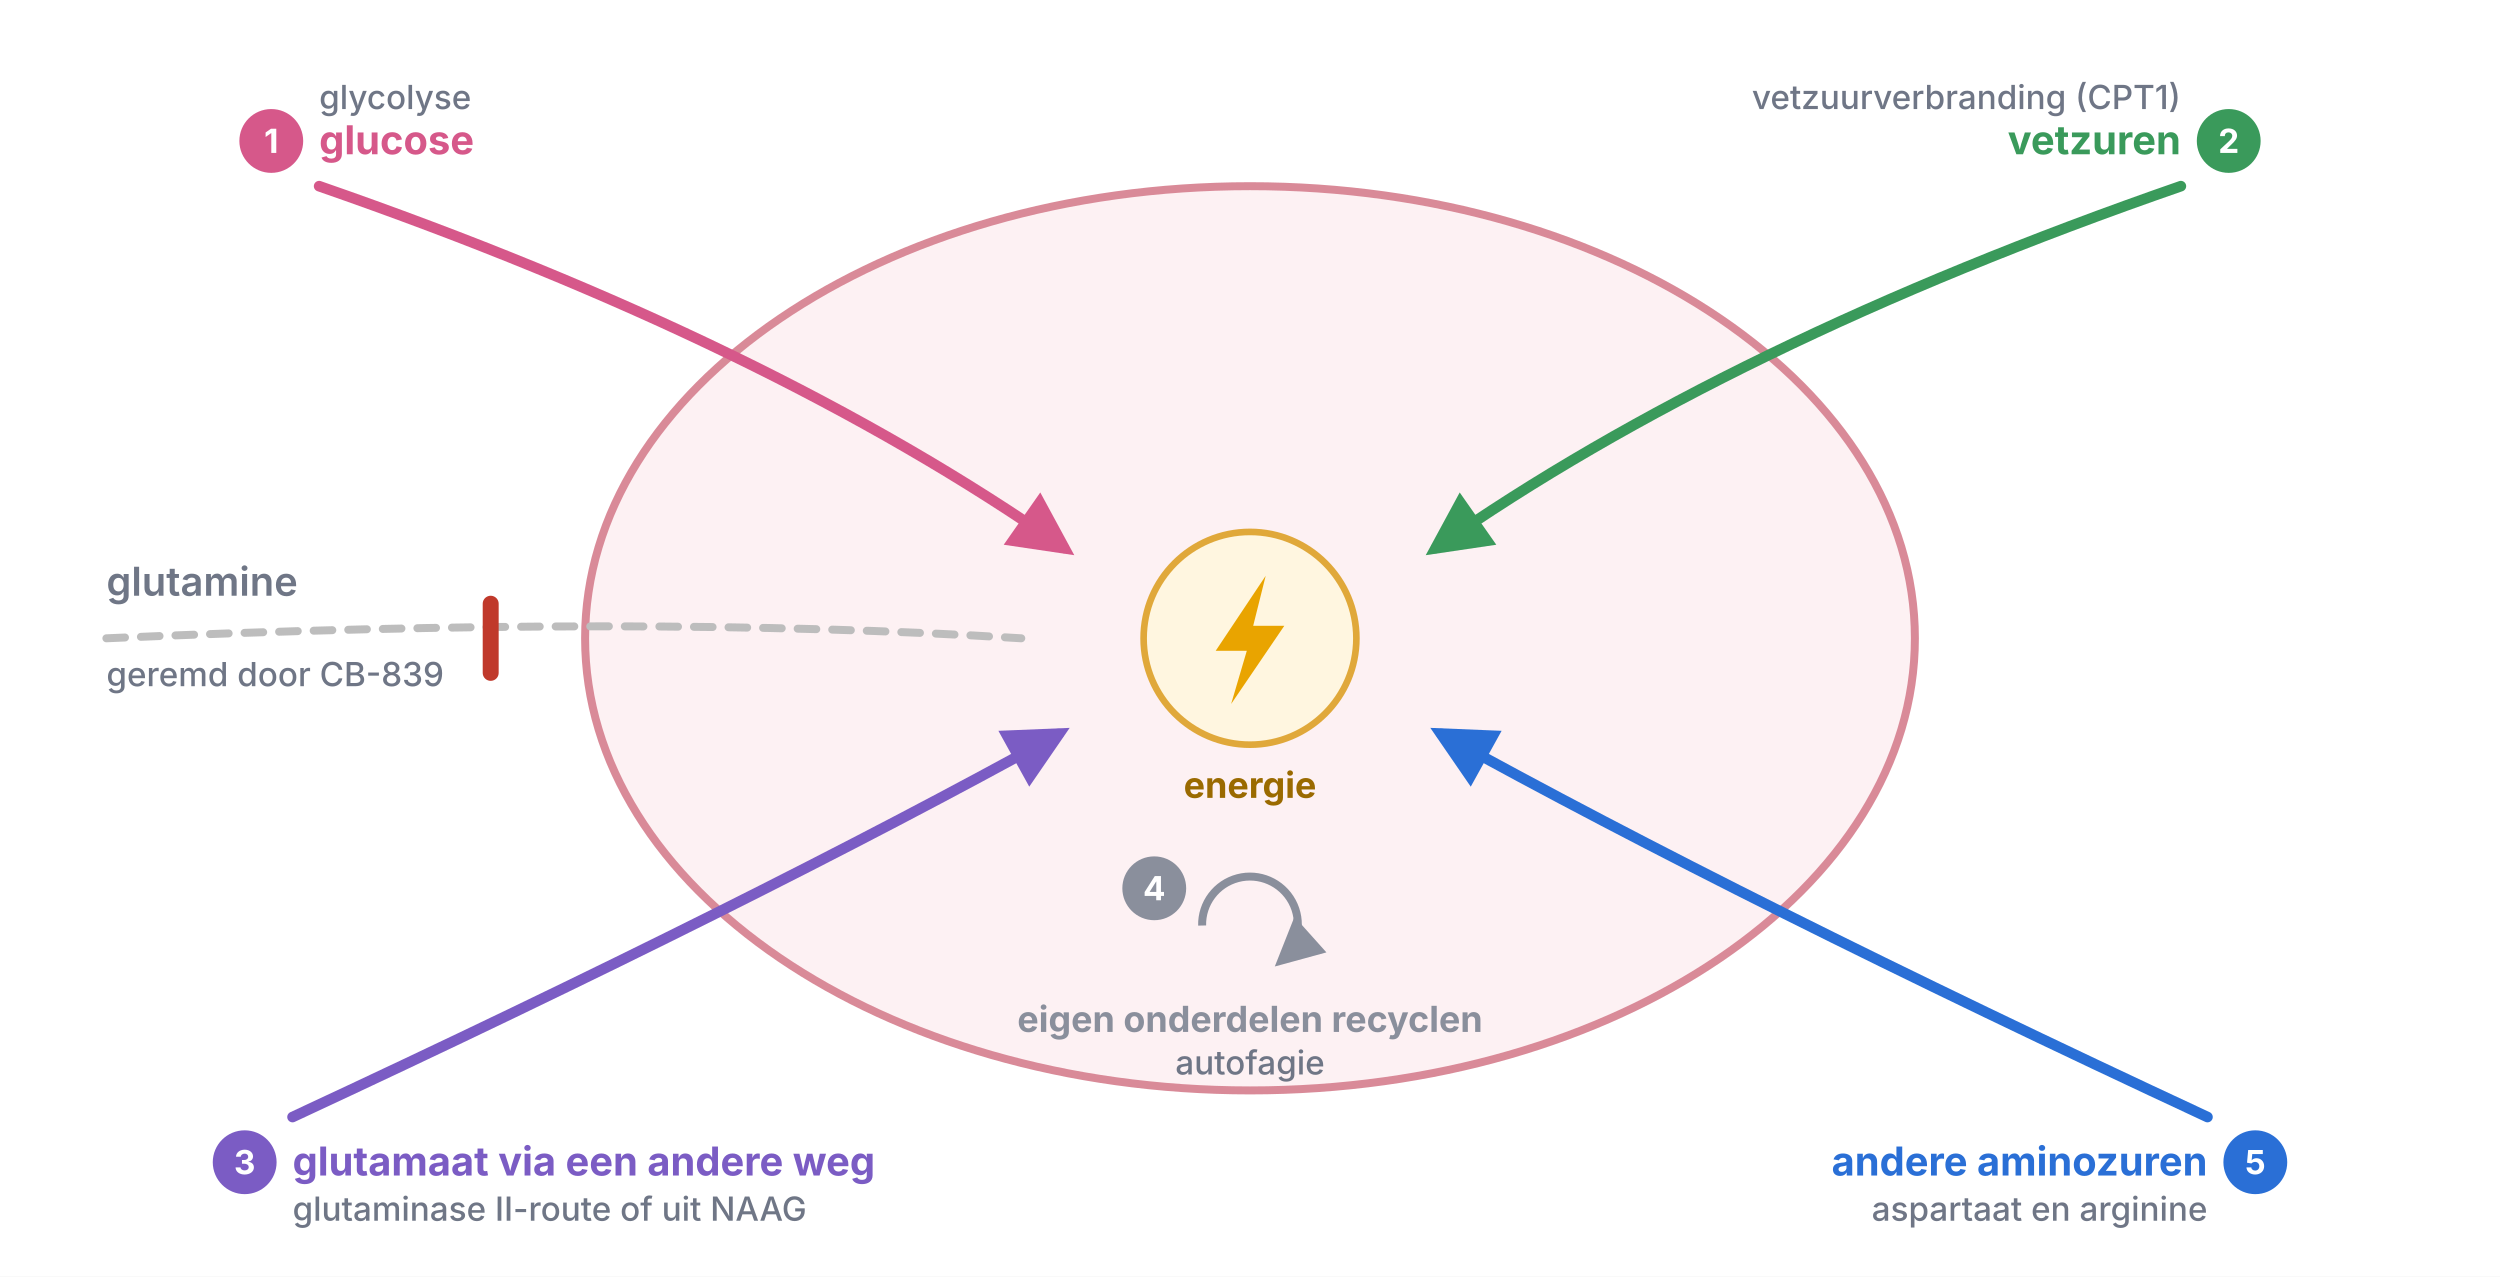
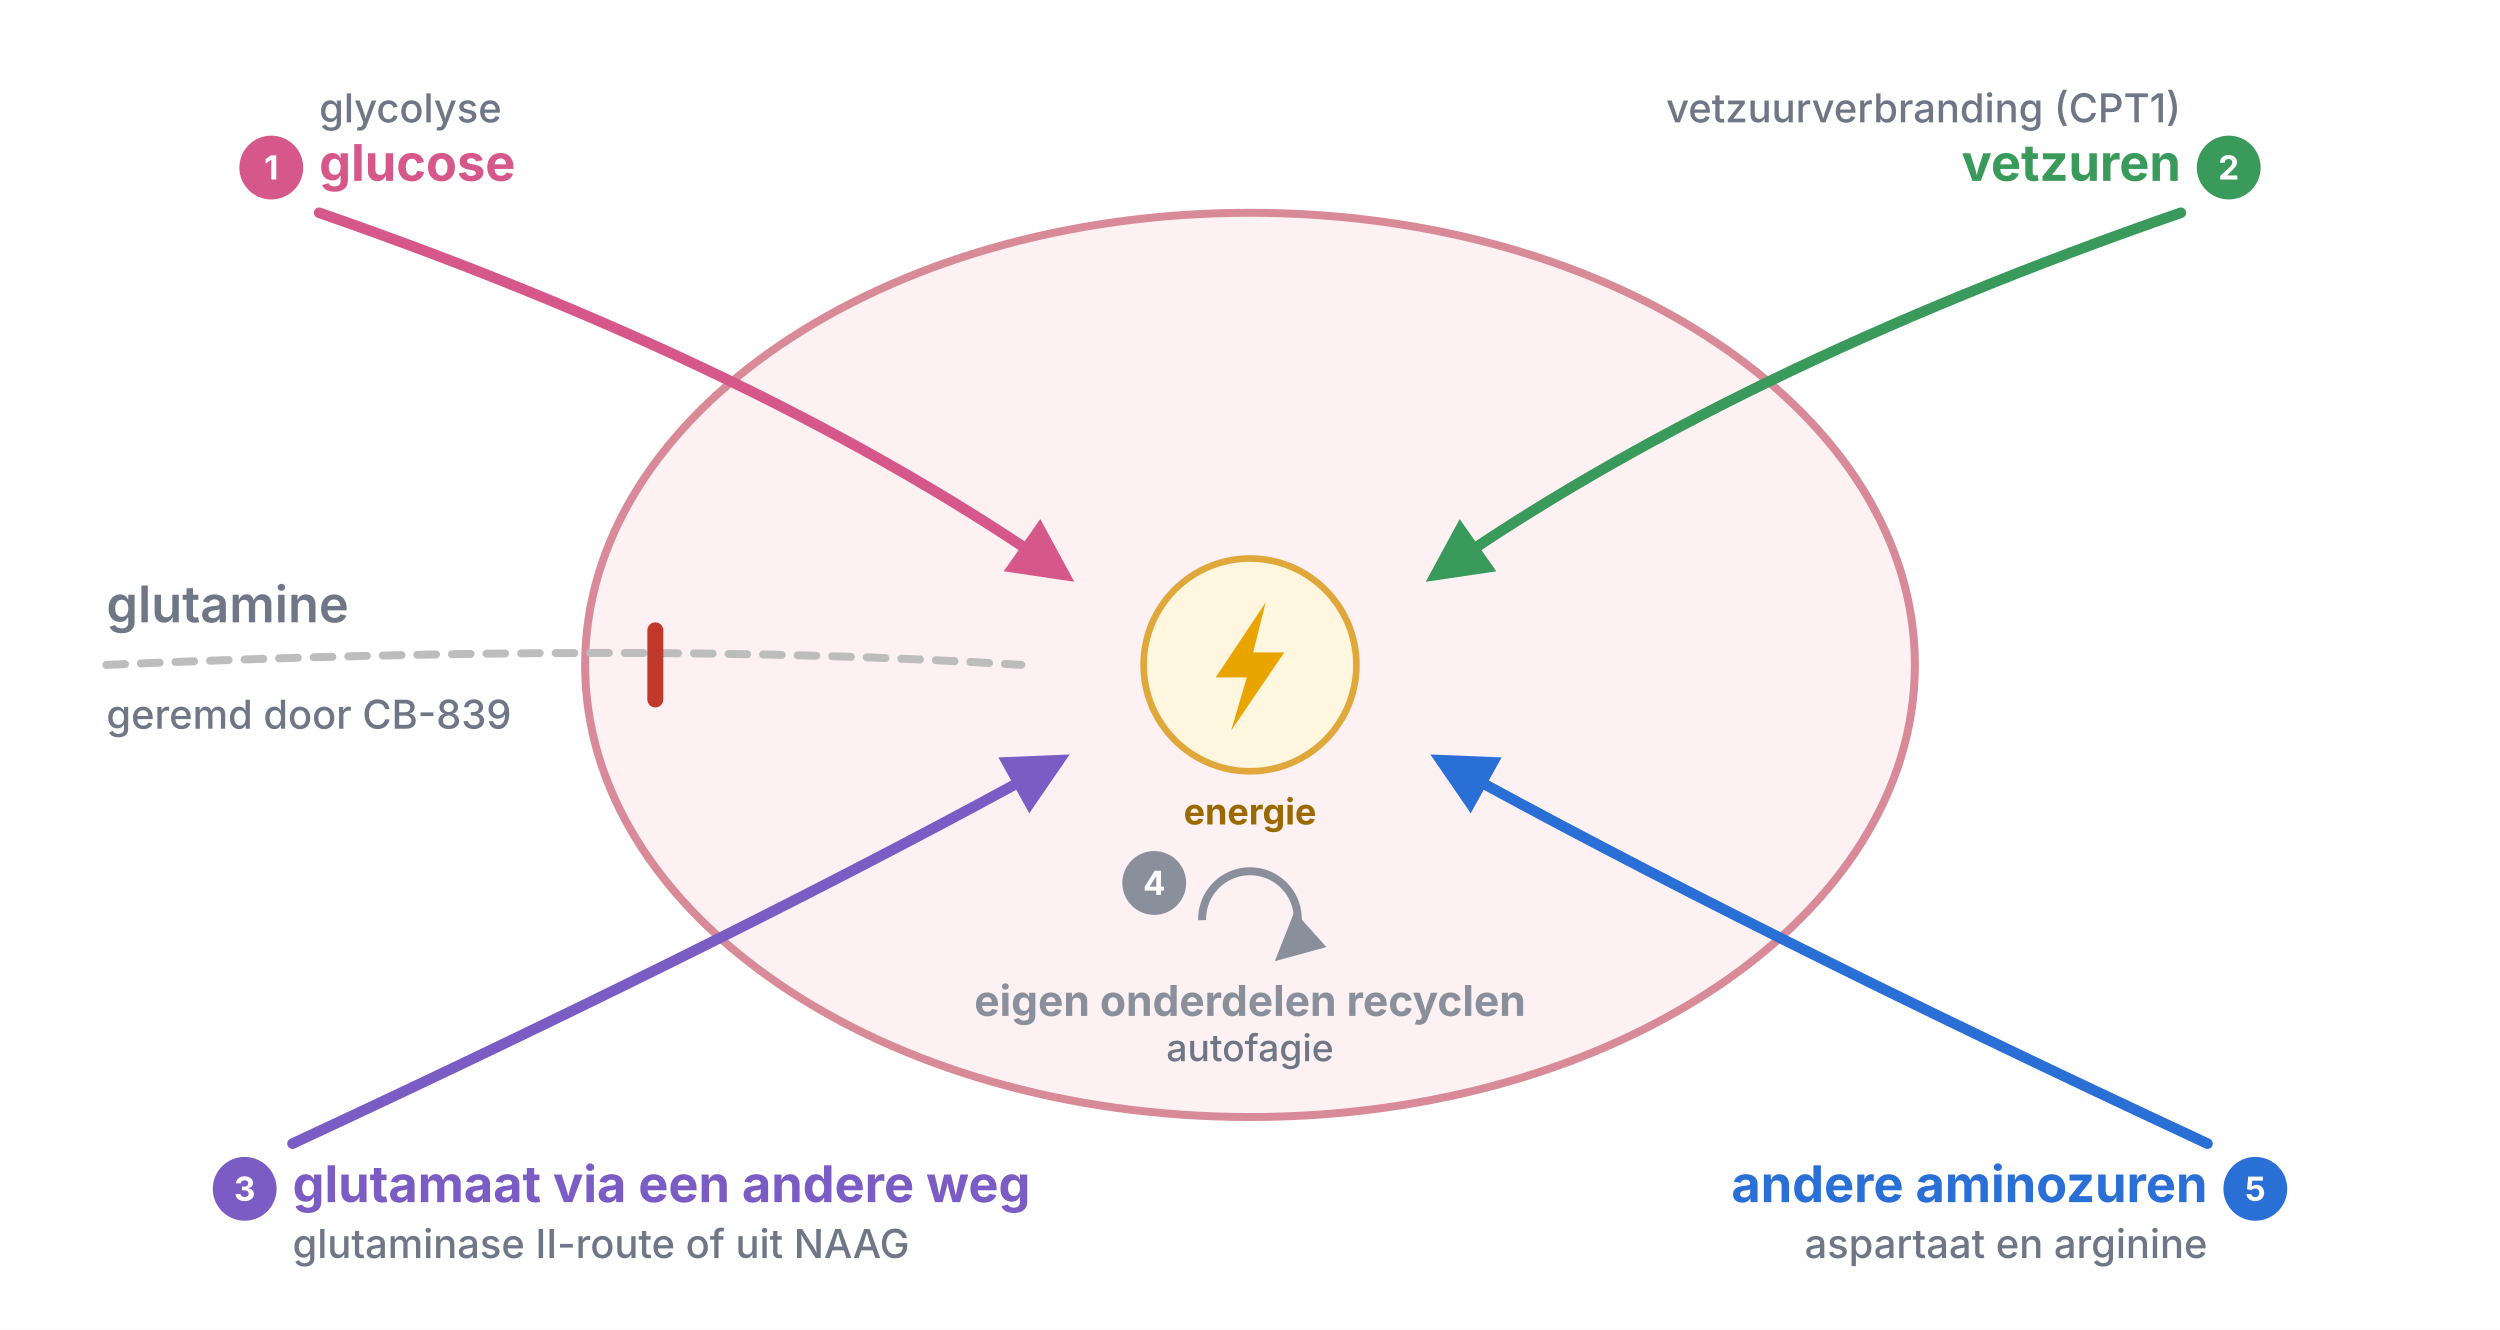
- <svg xmlns="http://www.w3.org/2000/svg" viewBox="0 0 940 480" width="940" height="480" font-family="Inter, 'Segoe UI', Helvetica, Arial, sans-serif">
-   <rect width="940" height="480" fill="#ffffff" />
+ <svg xmlns="http://www.w3.org/2000/svg" viewBox="0 0 940 500" width="940" height="500" font-family="Inter, 'Segoe UI', Helvetica, Arial, sans-serif">
+   <rect width="940" height="500" fill="#ffffff" />
  <defs>
    <marker id="mg" viewBox="0 0 10 10" refX="8" refY="5" markerWidth="6" markerHeight="6" orient="auto">
      <path d="M0,0 L10,5 L0,10 z" fill="#6f7686" />
    </marker>
    <marker id="mb" viewBox="0 0 10 10" refX="8" refY="5" markerWidth="6" markerHeight="6" orient="auto">
      <path d="M0,0 L10,5 L0,10 z" fill="#2a6fd6" />
    </marker>
    <marker id="mp" viewBox="0 0 10 10" refX="8" refY="5" markerWidth="6" markerHeight="6" orient="auto">
      <path d="M0,0 L10,5 L0,10 z" fill="#d6588a" />
    </marker>
    <marker id="mgr" viewBox="0 0 10 10" refX="8" refY="5" markerWidth="6" markerHeight="6" orient="auto">
      <path d="M0,0 L10,5 L0,10 z" fill="#3a9a5b" />
    </marker>
    <marker id="mpu" viewBox="0 0 10 10" refX="8" refY="5" markerWidth="6" markerHeight="6" orient="auto">
      <path d="M0,0 L10,5 L0,10 z" fill="#7b5cc4" />
    </marker>
    <marker id="mgy" viewBox="0 0 10 10" refX="8" refY="5" markerWidth="6" markerHeight="6" orient="auto">
      <path d="M0,0 L10,5 L0,10 z" fill="#bdbdbd" />
    </marker>
    <marker id="my" viewBox="0 0 10 10" refX="8" refY="5" markerWidth="6" markerHeight="6" orient="auto">
      <path d="M0,0 L10,5 L0,10 z" fill="#8a8f9c" />
    </marker>
  </defs>
-   <g transform="translate(0,30)">
+   <g transform="translate(0,40)">
    <ellipse cx="470" cy="210" rx="250" ry="170" fill="#fdf1f3" stroke="#d98a98" stroke-width="3" />
    <circle cx="470" cy="210" r="40" fill="#fff6e0" stroke="#e0a83a" stroke-width="2.5" />
    <path d="M475.9,186.5 L457.1,214.7 L468.8,214.7 L462.9,234.7 L482.9,205.3 L471.2,205.3 Z" fill="#e9a400" />
    <text x="470" y="270" font-size="13.5" fill="#9a6a00" font-weight="700" text-anchor="middle">energie</text>
    <path d="M40,210 Q242.0,201.0 384.0,210.0" fill="none" stroke="#bdbdbd" stroke-width="3" stroke-dasharray="7 6" stroke-linecap="round" marker-end="url(#gy)" />
-     <line x1="184.5" y1="197.0" x2="184.5" y2="223.0" stroke="#c0392b" stroke-width="6" stroke-linecap="round" />
-     <text x="40" y="194" font-size="15" fill="#6f7686" font-weight="600" text-anchor="start">glutamine</text>
-     <text x="40" y="228" font-size="12.5" fill="#6f7686" font-weight="500" text-anchor="start">geremd door CB-839</text>
+     <line x1="246.4" y1="197.0" x2="246.4" y2="223.0" stroke="#c0392b" stroke-width="6" stroke-linecap="round" />
+     <text x="40" y="194" font-size="19" fill="#6f7686" font-weight="600" text-anchor="start">glutamine</text>
+     <text x="40" y="234" font-size="15" fill="#6f7686" font-weight="500" text-anchor="start">geremd door CB-839</text>
    <path d="M120,40 Q290.0,99.0 400.0,176.0" fill="none" stroke="#d6588a" stroke-width="4" stroke-linecap="round" marker-end="url(#mp)" />
-     <text x="120" y="28" font-size="15" fill="#d6588a" font-weight="700" text-anchor="start">glucose</text>
-     <text x="120" y="11" font-size="12.5" fill="#6f7686" font-weight="500" text-anchor="start">glycolyse</text>
+     <text x="120" y="28" font-size="19" fill="#d6588a" font-weight="700" text-anchor="start">glucose</text>
+     <text x="120" y="6" font-size="15" fill="#6f7686" font-weight="500" text-anchor="start">glycolyse</text>
    <circle cx="102" cy="23" r="12" fill="#d6588a" />
    <text x="102" y="27.5" font-size="12.5" fill="#ffffff" font-weight="700" text-anchor="middle">1</text>
    <path d="M820,40 Q650.0,99.0 540.0,176.0" fill="none" stroke="#3a9a5b" stroke-width="4" stroke-linecap="round" marker-end="url(#mgr)" />
-     <text x="820" y="28" font-size="15" fill="#3a9a5b" font-weight="700" text-anchor="end">vetzuren</text>
-     <text x="820" y="11" font-size="12.5" fill="#6f7686" font-weight="500" text-anchor="end">vetzuurverbranding (CPT1)</text>
+     <text x="820" y="28" font-size="19" fill="#3a9a5b" font-weight="700" text-anchor="end">vetzuren</text>
+     <text x="820" y="6" font-size="15" fill="#6f7686" font-weight="500" text-anchor="end">vetzuurverbranding (CPT1)</text>
    <circle cx="838" cy="23" r="12" fill="#3a9a5b" />
    <text x="838" y="27.5" font-size="12.5" fill="#ffffff" font-weight="700" text-anchor="middle">2</text>
    <path d="M110,390 Q284.0,309.0 398.0,246.0" fill="none" stroke="#7b5cc4" stroke-width="4" stroke-linecap="round" marker-end="url(#mpu)" />
-     <text x="110" y="412" font-size="15" fill="#7b5cc4" font-weight="700" text-anchor="start">glutamaat via een andere weg</text>
-     <text x="110" y="429" font-size="12.5" fill="#6f7686" font-weight="500" text-anchor="start">glutaminase II-route of uit NAAG</text>
+     <text x="110" y="412" font-size="19" fill="#7b5cc4" font-weight="700" text-anchor="start">glutamaat via een andere weg</text>
+     <text x="110" y="433" font-size="15" fill="#6f7686" font-weight="500" text-anchor="start">glutaminase II-route of uit NAAG</text>
    <circle cx="92" cy="407" r="12" fill="#7b5cc4" />
    <text x="92" y="411.5" font-size="12.5" fill="#ffffff" font-weight="700" text-anchor="middle">3</text>
    <path d="M830,390 Q656.0,309.0 542.0,246.0" fill="none" stroke="#2a6fd6" stroke-width="4" stroke-linecap="round" marker-end="url(#mb)" />
-     <text x="830" y="412" font-size="15" fill="#2a6fd6" font-weight="700" text-anchor="end">andere aminozuren</text>
-     <text x="830" y="429" font-size="12.5" fill="#6f7686" font-weight="500" text-anchor="end">aspartaat en arginine</text>
+     <text x="830" y="412" font-size="19" fill="#2a6fd6" font-weight="700" text-anchor="end">andere aminozuren</text>
+     <text x="830" y="433" font-size="15" fill="#6f7686" font-weight="500" text-anchor="end">aspartaat en arginine</text>
    <circle cx="848" cy="407" r="12" fill="#2a6fd6" />
    <text x="848" y="411.5" font-size="12.5" fill="#ffffff" font-weight="700" text-anchor="middle">5</text>
-     <path d="M452,318 A18,18 0 1 1 482,331" fill="none" stroke="#8a8f9c" stroke-width="3" marker-end="url(#my)" />
-     <circle cx="434" cy="304" r="12" fill="#8a8f9c" />
-     <text x="434" y="308.5" font-size="12.5" fill="#ffffff" font-weight="700" text-anchor="middle">4</text>
-     <text x="470" y="358" font-size="13.5" fill="#8a8f9c" font-weight="700" text-anchor="middle">eigen onderdelen recyclen</text>
-     <text x="470" y="374" font-size="12.5" fill="#6f7686" font-weight="500" text-anchor="middle">autofagie</text>
+     <path d="M452,306 A18,18 0 1 1 482,319" fill="none" stroke="#8a8f9c" stroke-width="3" marker-end="url(#my)" />
+     <circle cx="434" cy="292" r="12" fill="#8a8f9c" />
+     <text x="434" y="296.5" font-size="12.5" fill="#ffffff" font-weight="700" text-anchor="middle">4</text>
+     <text x="470" y="342" font-size="16" fill="#8a8f9c" font-weight="700" text-anchor="middle">eigen onderdelen recyclen</text>
+     <text x="470" y="359" font-size="14" fill="#6f7686" font-weight="500" text-anchor="middle">autofagie</text>
  </g>
</svg>
